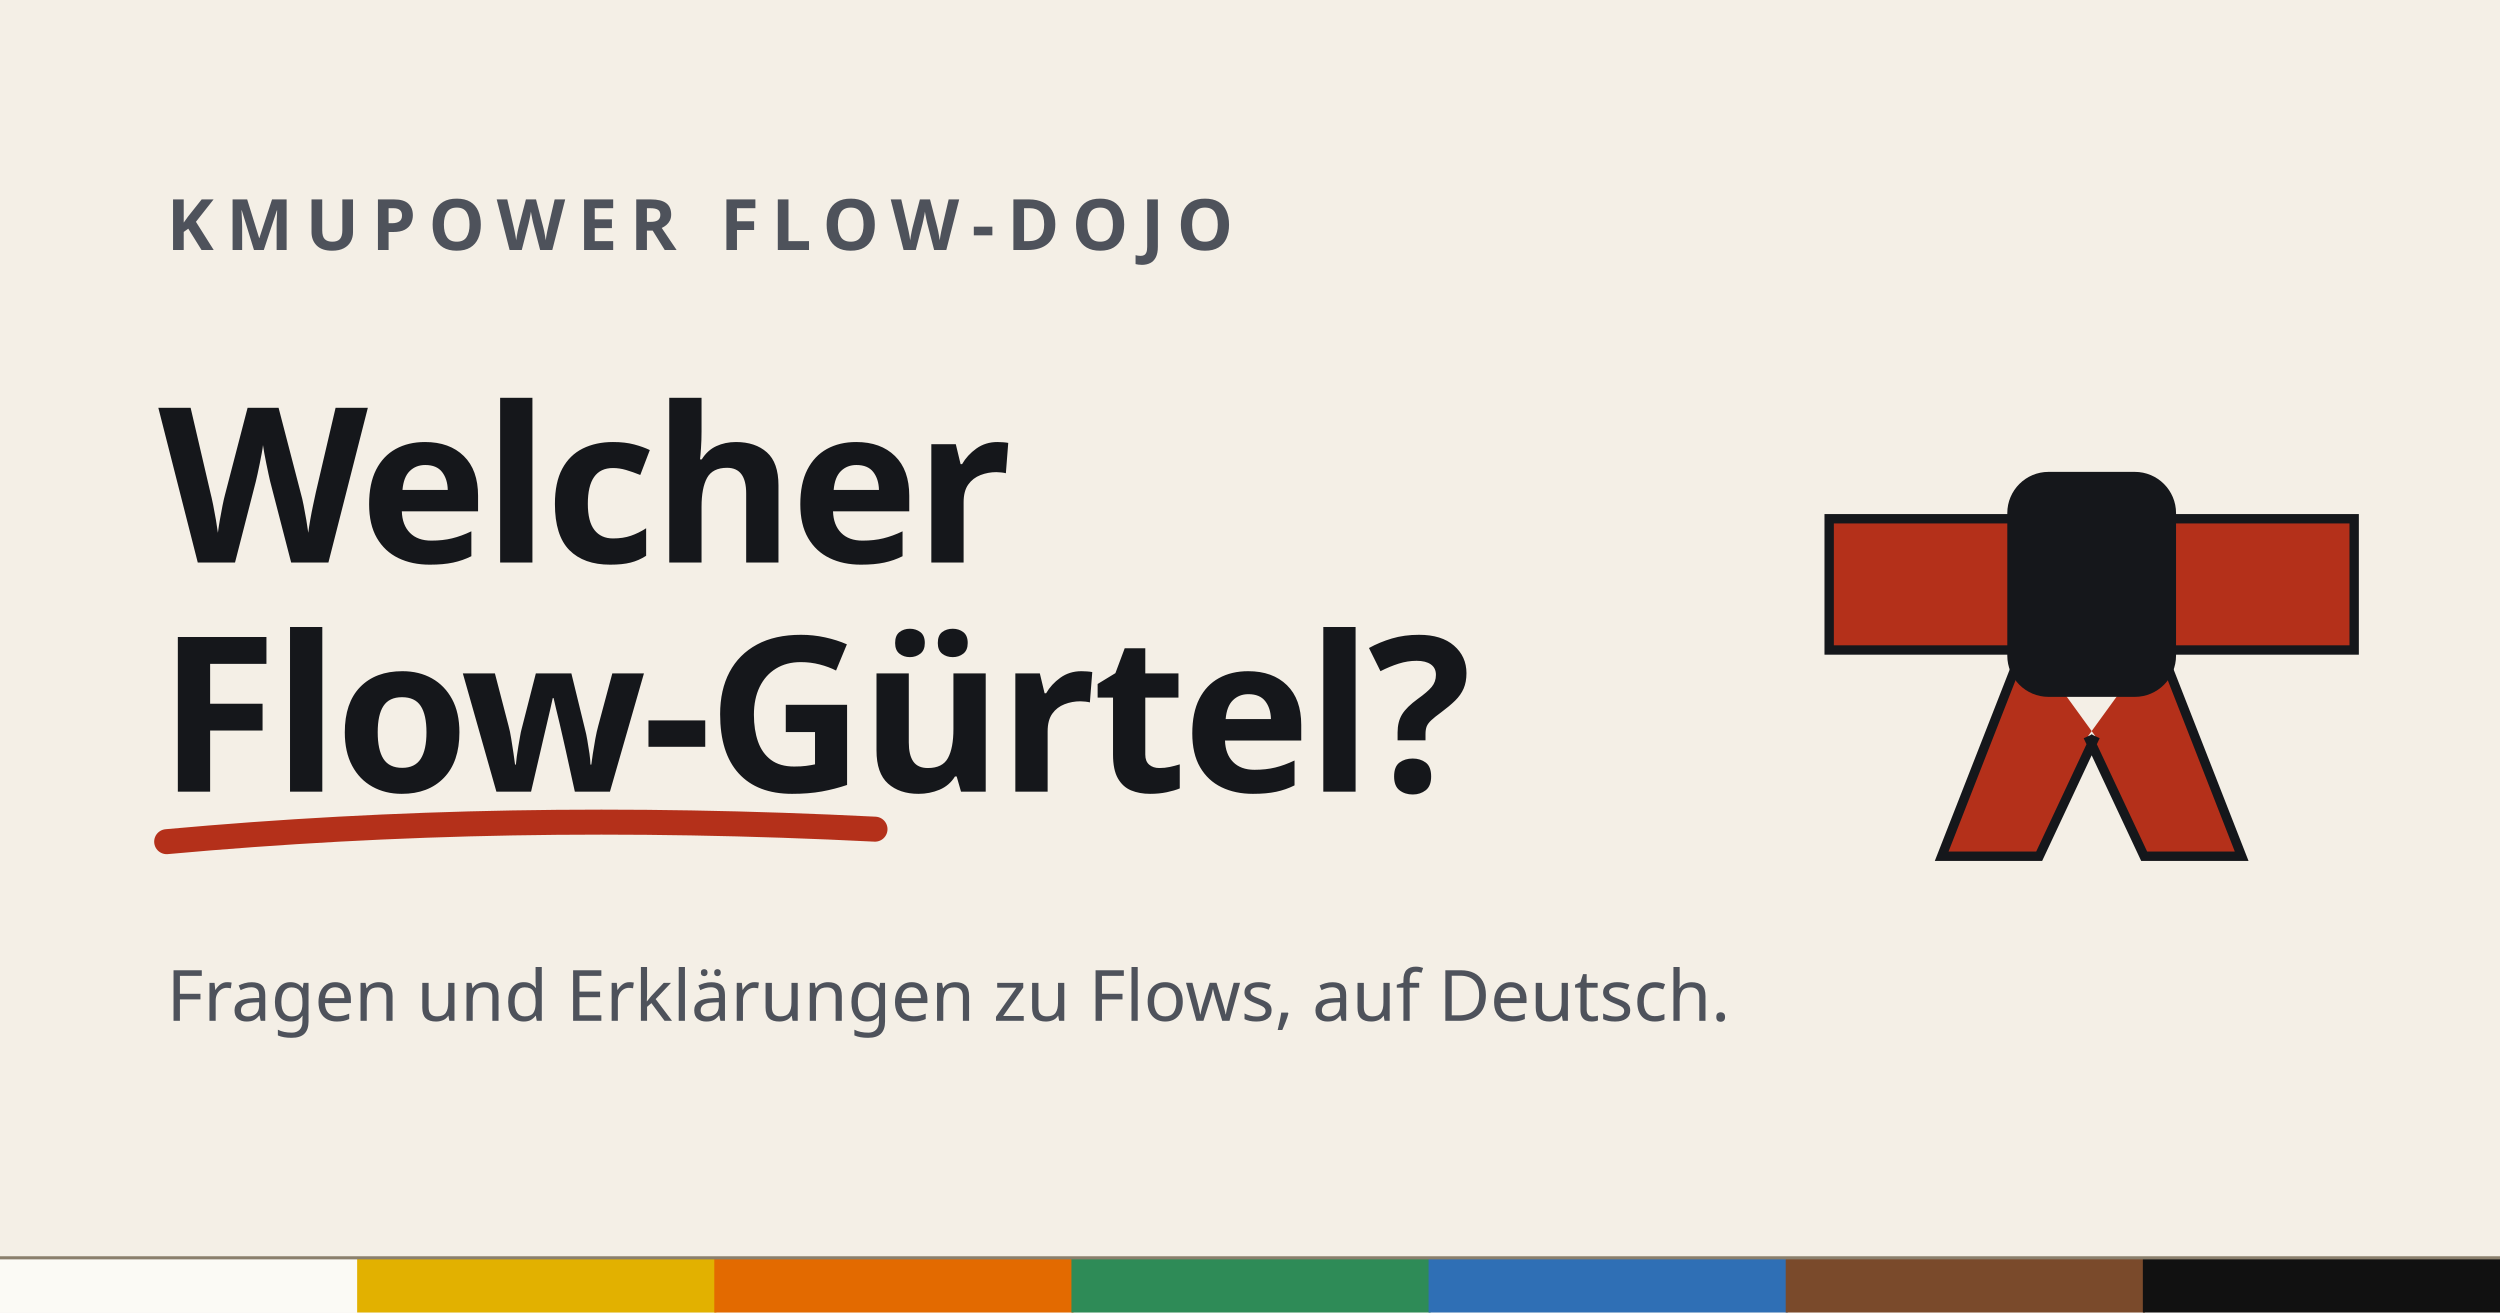
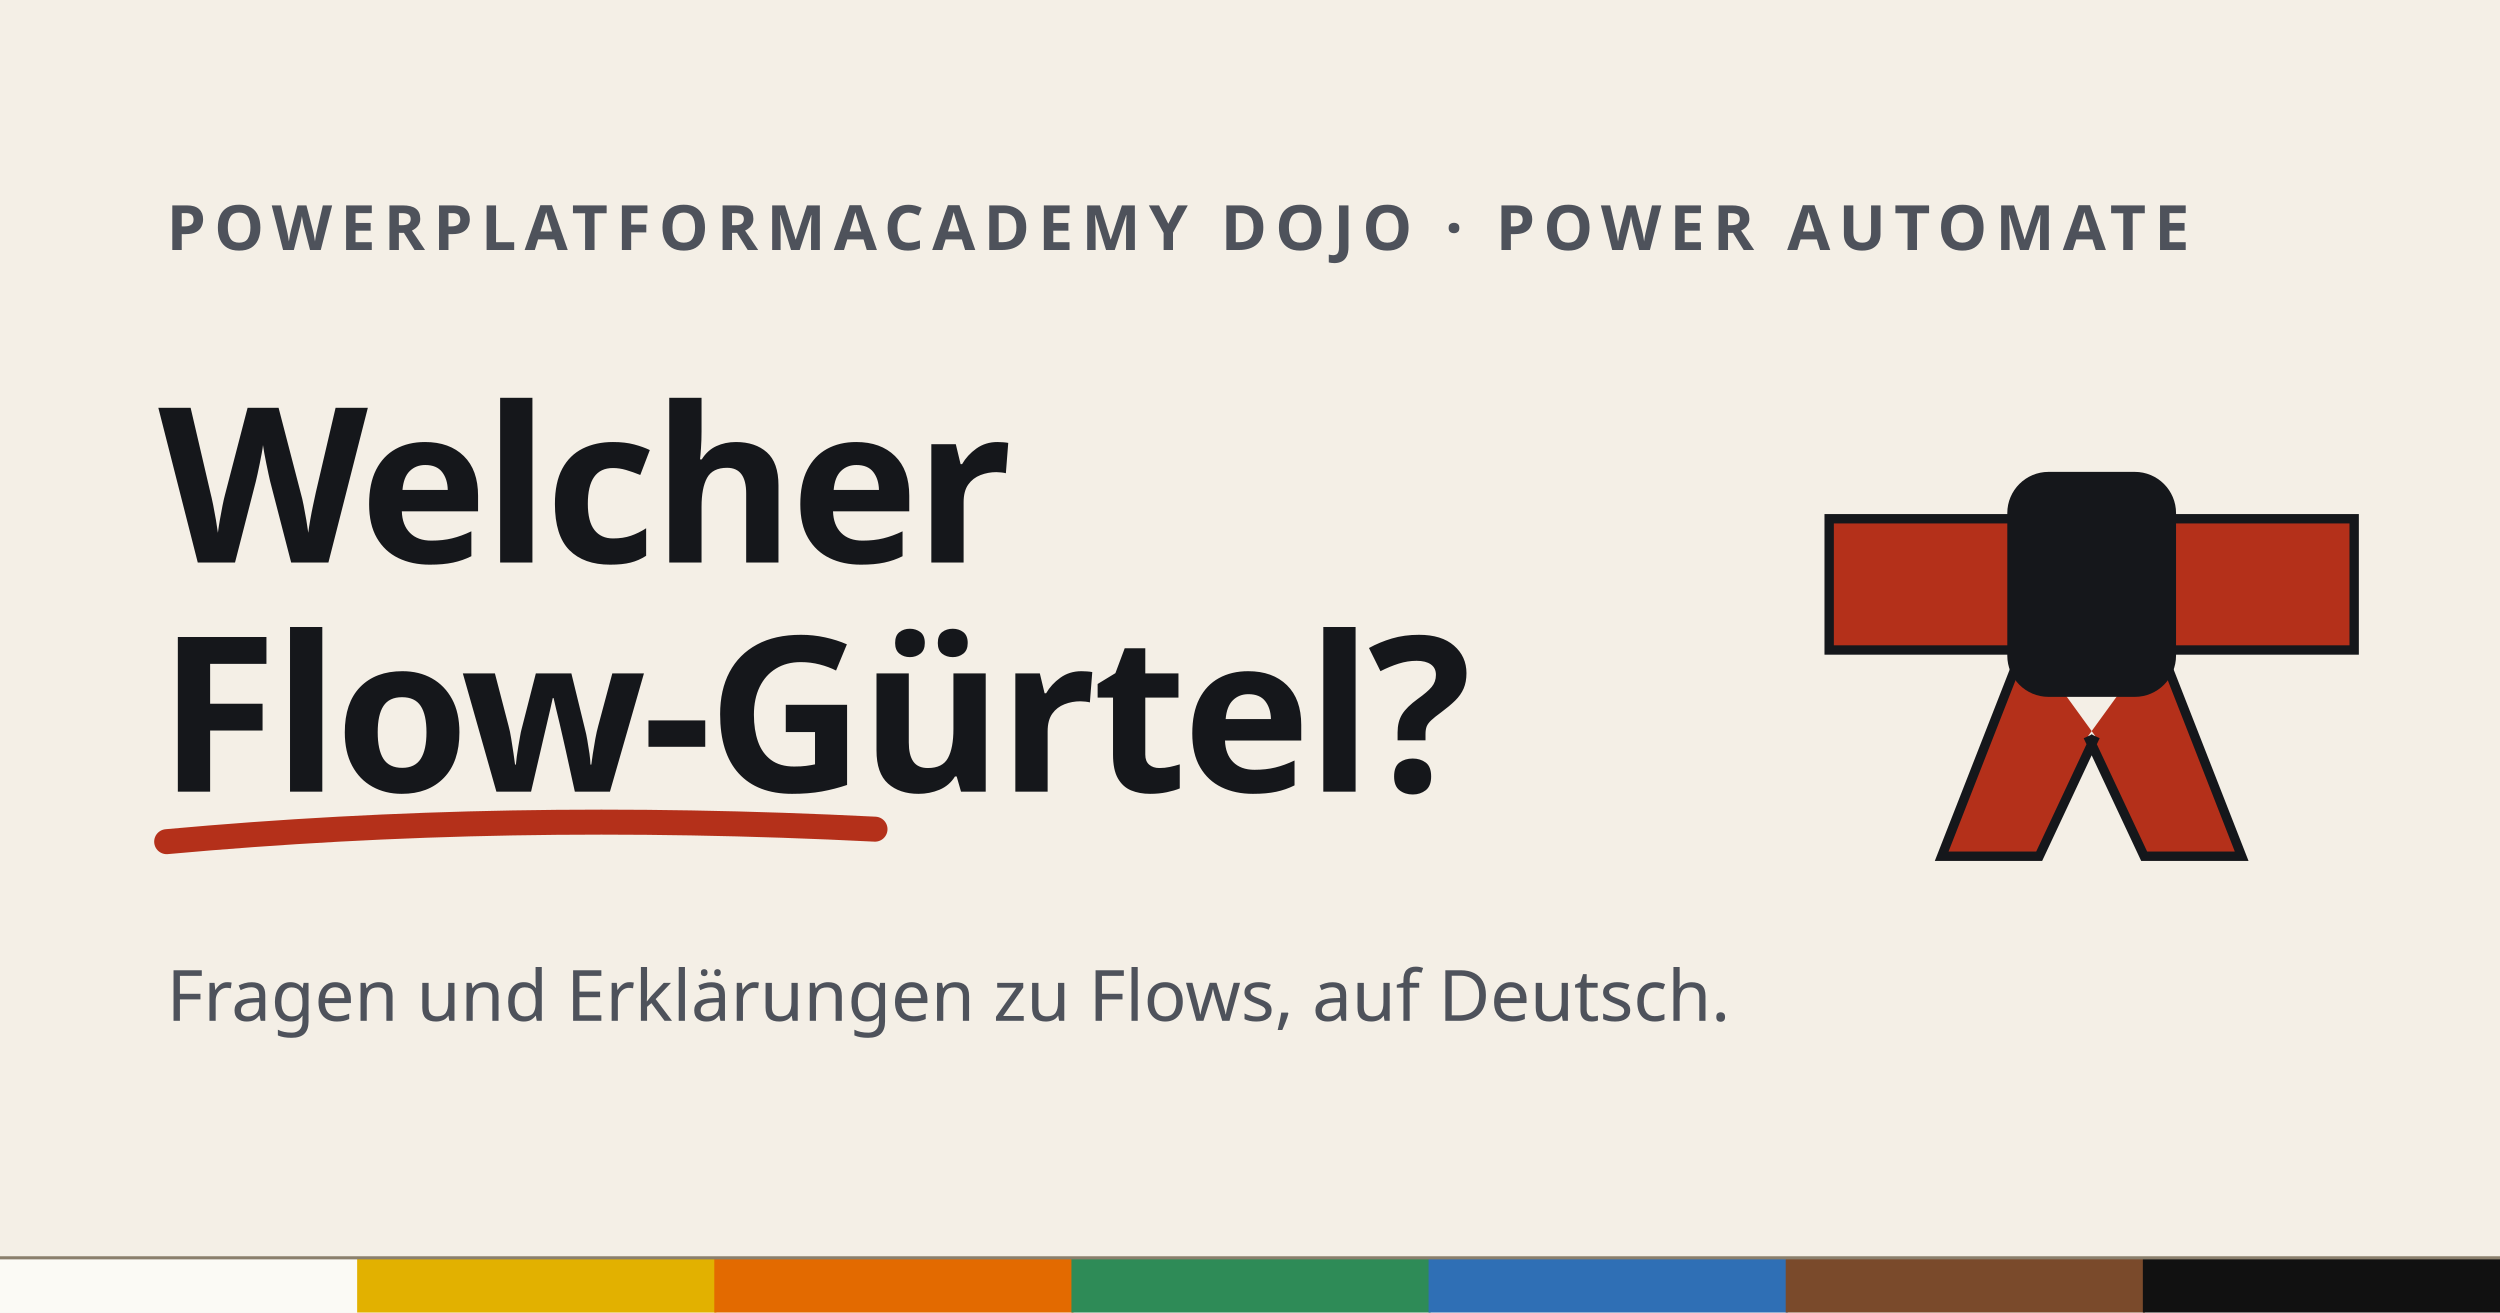
<svg xmlns="http://www.w3.org/2000/svg" width="1200" height="630" viewBox="0 0 1200 630">
  <rect width="1200" height="630" fill="#F4EFE6" />
  <rect x="0" y="604" width="172.429" height="26" fill="#FBFAF5" />
  <rect x="171.429" y="604" width="172.429" height="26" fill="#E2B100" />
  <rect x="342.857" y="604" width="172.429" height="26" fill="#E36A00" />
  <rect x="514.286" y="604" width="172.429" height="26" fill="#2E8B57" />
  <rect x="685.714" y="604" width="172.429" height="26" fill="#2F6FB5" />
  <rect x="857.143" y="604" width="172.429" height="26" fill="#7A4A2B" />
  <rect x="1028.571" y="604" width="172.429" height="26" fill="#111111" />
  <rect x="0" y="603" width="1200" height="1.5" fill="#8A7F6C" />
-   <text x="80" y="120" font-family="Bahnschrift, 'Arial Narrow', sans-serif" font-weight="600" font-size="34" letter-spacing="6" fill="#4E525B">KMUPOWER FLOW-DOJO</text>
+   <text x="80" y="120" font-family="Bahnschrift, 'Arial Narrow', sans-serif" font-weight="600" font-size="30" letter-spacing="4" fill="#4E525B">POWERPLATFORMACADEMY DOJO  ·  POWER AUTOMATE</text>
  <text x="76" y="270" font-family="Bahnschrift, 'Arial Narrow', sans-serif" font-weight="700" font-size="104" letter-spacing="-2" fill="#15171B">Welcher</text>
  <text x="76" y="380" font-family="Bahnschrift, 'Arial Narrow', sans-serif" font-weight="700" font-size="104" letter-spacing="-2" fill="#15171B">Flow-Gürtel?</text>
  <path d="M80 404C190 394 300 392 420 398" fill="none" stroke="#B4301A" stroke-width="12" stroke-linecap="round" />
  <text x="80" y="490" font-family="'Segoe UI', system-ui, sans-serif" font-size="34" fill="#4E525B">Fragen und Erklärungen zu Flows, auf Deutsch.</text>
  <g transform="translate(860 150) scale(9)">
    <path d="M2 11h28v7H2z" fill="#B4301A" stroke="#15171B" stroke-width=".5" />
    <path d="M12.5 17.5L8 29h5.2l3-6.4M19.5 17.5L24 29h-5.2l-3-6.4" fill="#B4301A" stroke="#15171B" stroke-width=".5" />
    <rect x="11.5" y="8.5" width="9" height="12" rx="2.2" fill="#15171B" />
  </g>
</svg>
